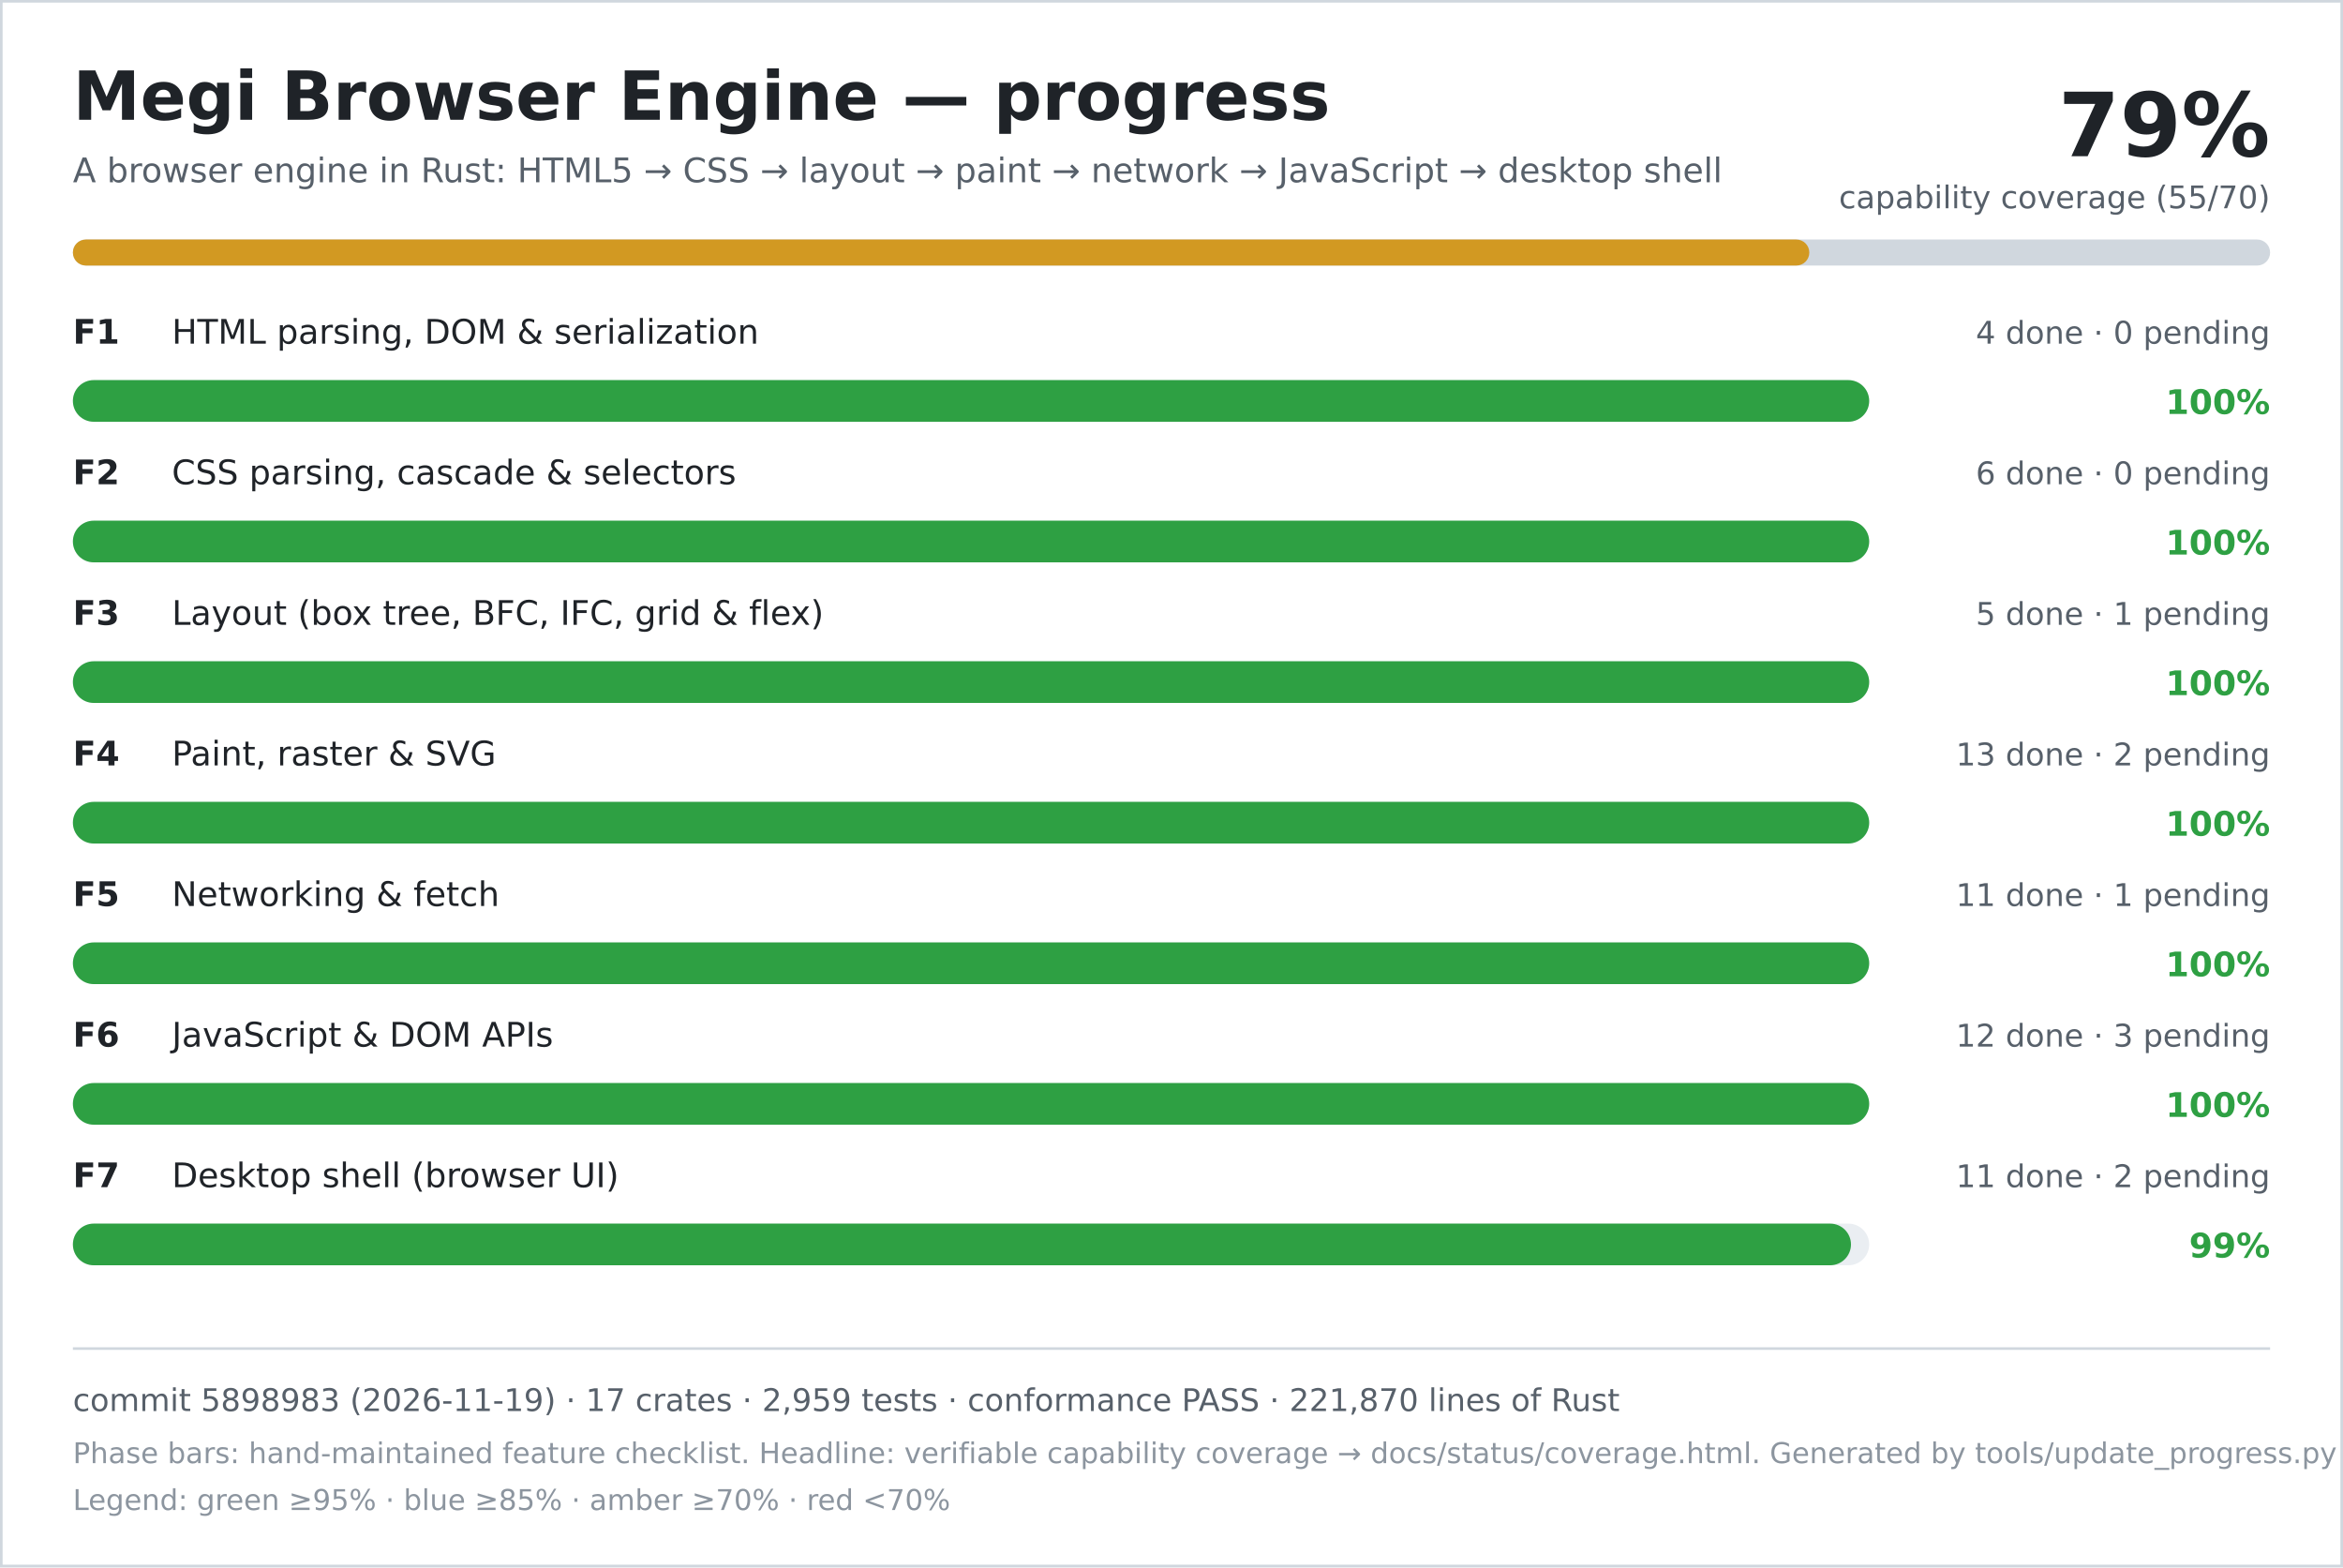
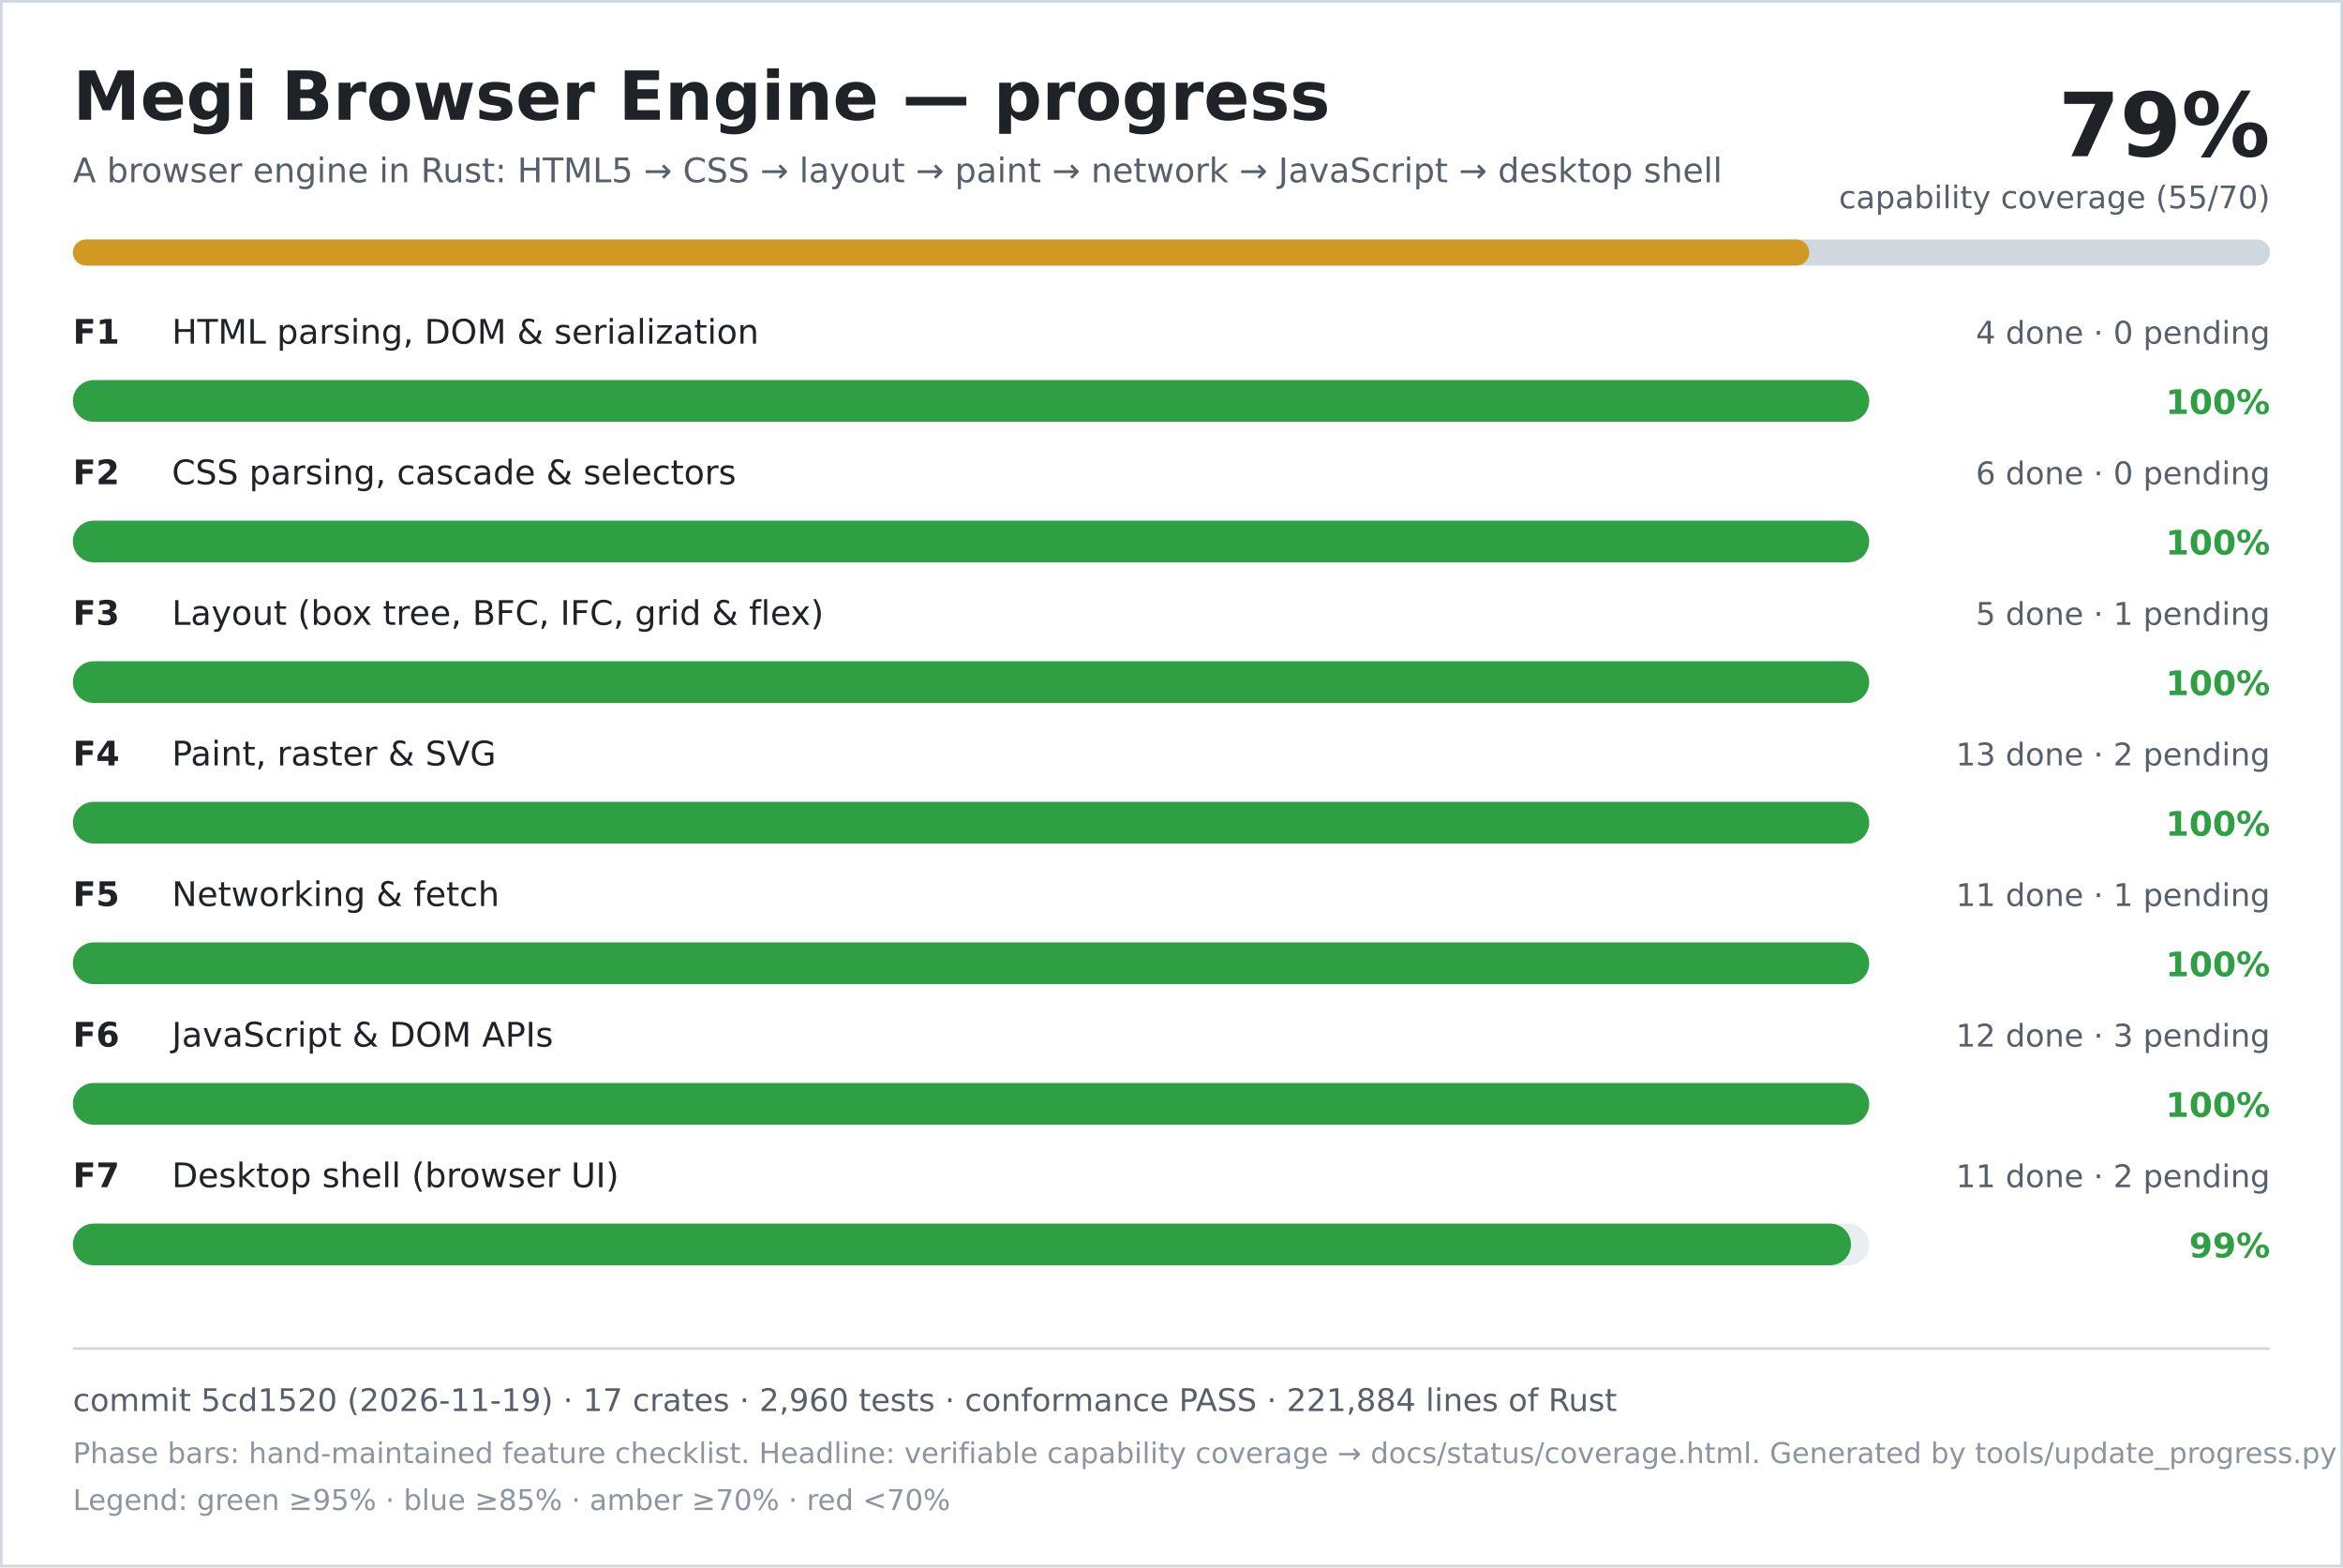
<svg xmlns="http://www.w3.org/2000/svg" width="900" height="602" viewBox="0 0 900 602" role="img" aria-labelledby="title desc">
  <rect width="900" height="602" fill="#ffffff" />
  <rect x="0.5" y="0.5" width="899" height="601" fill="none" stroke="#d0d7de" />
  <text x="28" y="46" font-family="DejaVu Sans, Verdana, sans-serif" font-size="26" font-weight="700" fill="#1f2328">Megi Browser Engine — progress</text>
  <text x="28" y="70" font-family="DejaVu Sans, Verdana, sans-serif" font-size="13" fill="#57606a">A browser engine in Rust: HTML5 → CSS → layout → paint → network → JavaScript → desktop shell</text>
  <text x="872" y="60" text-anchor="end" font-family="DejaVu Sans, Verdana, sans-serif" font-size="34" font-weight="700" fill="#1f2328">79%</text>
  <text x="872" y="80" text-anchor="end" font-family="DejaVu Sans, Verdana, sans-serif" font-size="12" fill="#57606a">capability coverage (55/70)</text>
  <rect x="28" y="92" width="844" height="10" rx="5" fill="#d0d7de" />
  <rect x="28" y="92" width="667" height="10" rx="5" fill="#d29922" />
  <text x="28" y="132" font-family="DejaVu Sans, Verdana, sans-serif" font-size="13" font-weight="700" fill="#1f2328">F1</text>
  <text x="66" y="132" font-family="DejaVu Sans, Verdana, sans-serif" font-size="13" fill="#1f2328">HTML parsing, DOM &amp; serialization</text>
  <text x="872" y="132" text-anchor="end" font-family="DejaVu Sans, Verdana, sans-serif" font-size="12" fill="#57606a">4 done · 0 pending</text>
  <rect x="28" y="146" width="690" height="16" rx="8" fill="#eaeef2" />
  <rect x="28" y="146" width="690" height="16" rx="8" fill="#2ea043" />
  <text x="872" y="159" text-anchor="end" font-family="DejaVu Sans, Verdana, sans-serif" font-size="13" font-weight="700" fill="#2ea043">100%</text>
  <text x="28" y="186" font-family="DejaVu Sans, Verdana, sans-serif" font-size="13" font-weight="700" fill="#1f2328">F2</text>
  <text x="66" y="186" font-family="DejaVu Sans, Verdana, sans-serif" font-size="13" fill="#1f2328">CSS parsing, cascade &amp; selectors</text>
  <text x="872" y="186" text-anchor="end" font-family="DejaVu Sans, Verdana, sans-serif" font-size="12" fill="#57606a">6 done · 0 pending</text>
  <rect x="28" y="200" width="690" height="16" rx="8" fill="#eaeef2" />
  <rect x="28" y="200" width="690" height="16" rx="8" fill="#2ea043" />
  <text x="872" y="213" text-anchor="end" font-family="DejaVu Sans, Verdana, sans-serif" font-size="13" font-weight="700" fill="#2ea043">100%</text>
  <text x="28" y="240" font-family="DejaVu Sans, Verdana, sans-serif" font-size="13" font-weight="700" fill="#1f2328">F3</text>
  <text x="66" y="240" font-family="DejaVu Sans, Verdana, sans-serif" font-size="13" fill="#1f2328">Layout (box tree, BFC, IFC, grid &amp; flex)</text>
  <text x="872" y="240" text-anchor="end" font-family="DejaVu Sans, Verdana, sans-serif" font-size="12" fill="#57606a">5 done · 1 pending</text>
  <rect x="28" y="254" width="690" height="16" rx="8" fill="#eaeef2" />
  <rect x="28" y="254" width="690" height="16" rx="8" fill="#2ea043" />
  <text x="872" y="267" text-anchor="end" font-family="DejaVu Sans, Verdana, sans-serif" font-size="13" font-weight="700" fill="#2ea043">100%</text>
  <text x="28" y="294" font-family="DejaVu Sans, Verdana, sans-serif" font-size="13" font-weight="700" fill="#1f2328">F4</text>
  <text x="66" y="294" font-family="DejaVu Sans, Verdana, sans-serif" font-size="13" fill="#1f2328">Paint, raster &amp; SVG</text>
  <text x="872" y="294" text-anchor="end" font-family="DejaVu Sans, Verdana, sans-serif" font-size="12" fill="#57606a">13 done · 2 pending</text>
  <rect x="28" y="308" width="690" height="16" rx="8" fill="#eaeef2" />
  <rect x="28" y="308" width="690" height="16" rx="8" fill="#2ea043" />
  <text x="872" y="321" text-anchor="end" font-family="DejaVu Sans, Verdana, sans-serif" font-size="13" font-weight="700" fill="#2ea043">100%</text>
  <text x="28" y="348" font-family="DejaVu Sans, Verdana, sans-serif" font-size="13" font-weight="700" fill="#1f2328">F5</text>
  <text x="66" y="348" font-family="DejaVu Sans, Verdana, sans-serif" font-size="13" fill="#1f2328">Networking &amp; fetch</text>
  <text x="872" y="348" text-anchor="end" font-family="DejaVu Sans, Verdana, sans-serif" font-size="12" fill="#57606a">11 done · 1 pending</text>
  <rect x="28" y="362" width="690" height="16" rx="8" fill="#eaeef2" />
  <rect x="28" y="362" width="690" height="16" rx="8" fill="#2ea043" />
  <text x="872" y="375" text-anchor="end" font-family="DejaVu Sans, Verdana, sans-serif" font-size="13" font-weight="700" fill="#2ea043">100%</text>
  <text x="28" y="402" font-family="DejaVu Sans, Verdana, sans-serif" font-size="13" font-weight="700" fill="#1f2328">F6</text>
  <text x="66" y="402" font-family="DejaVu Sans, Verdana, sans-serif" font-size="13" fill="#1f2328">JavaScript &amp; DOM APIs</text>
  <text x="872" y="402" text-anchor="end" font-family="DejaVu Sans, Verdana, sans-serif" font-size="12" fill="#57606a">12 done · 3 pending</text>
  <rect x="28" y="416" width="690" height="16" rx="8" fill="#eaeef2" />
  <rect x="28" y="416" width="690" height="16" rx="8" fill="#2ea043" />
  <text x="872" y="429" text-anchor="end" font-family="DejaVu Sans, Verdana, sans-serif" font-size="13" font-weight="700" fill="#2ea043">100%</text>
  <text x="28" y="456" font-family="DejaVu Sans, Verdana, sans-serif" font-size="13" font-weight="700" fill="#1f2328">F7</text>
  <text x="66" y="456" font-family="DejaVu Sans, Verdana, sans-serif" font-size="13" fill="#1f2328">Desktop shell (browser UI)</text>
  <text x="872" y="456" text-anchor="end" font-family="DejaVu Sans, Verdana, sans-serif" font-size="12" fill="#57606a">11 done · 2 pending</text>
  <rect x="28" y="470" width="690" height="16" rx="8" fill="#eaeef2" />
  <rect x="28" y="470" width="683" height="16" rx="8" fill="#2ea043" />
  <text x="872" y="483" text-anchor="end" font-family="DejaVu Sans, Verdana, sans-serif" font-size="13" font-weight="700" fill="#2ea043">99%</text>
  <line x1="28" y1="518" x2="872" y2="518" stroke="#d0d7de" />
-   <text x="28" y="542" font-family="DejaVu Sans, Verdana, sans-serif" font-size="12" fill="#57606a">commit 5898983 (2026-11-19) · 17 crates · 2,959 tests · conformance PASS · 221,870 lines of Rust</text>
+   <text x="28" y="542" font-family="DejaVu Sans, Verdana, sans-serif" font-size="12" fill="#57606a">commit 5cd1520 (2026-11-19) · 17 crates · 2,960 tests · conformance PASS · 221,884 lines of Rust</text>
  <text x="28" y="562" font-family="DejaVu Sans, Verdana, sans-serif" font-size="11" fill="#8c959f">Phase bars: hand-maintained feature checklist. Headline: verifiable capability coverage → docs/status/coverage.html. Generated by tools/update_progress.py — do not edit.</text>
  <text x="28" y="580" font-family="DejaVu Sans, Verdana, sans-serif" font-size="11" fill="#8c959f">Legend: green ≥95% · blue ≥85% · amber ≥70% · red &lt;70%</text>
</svg>
